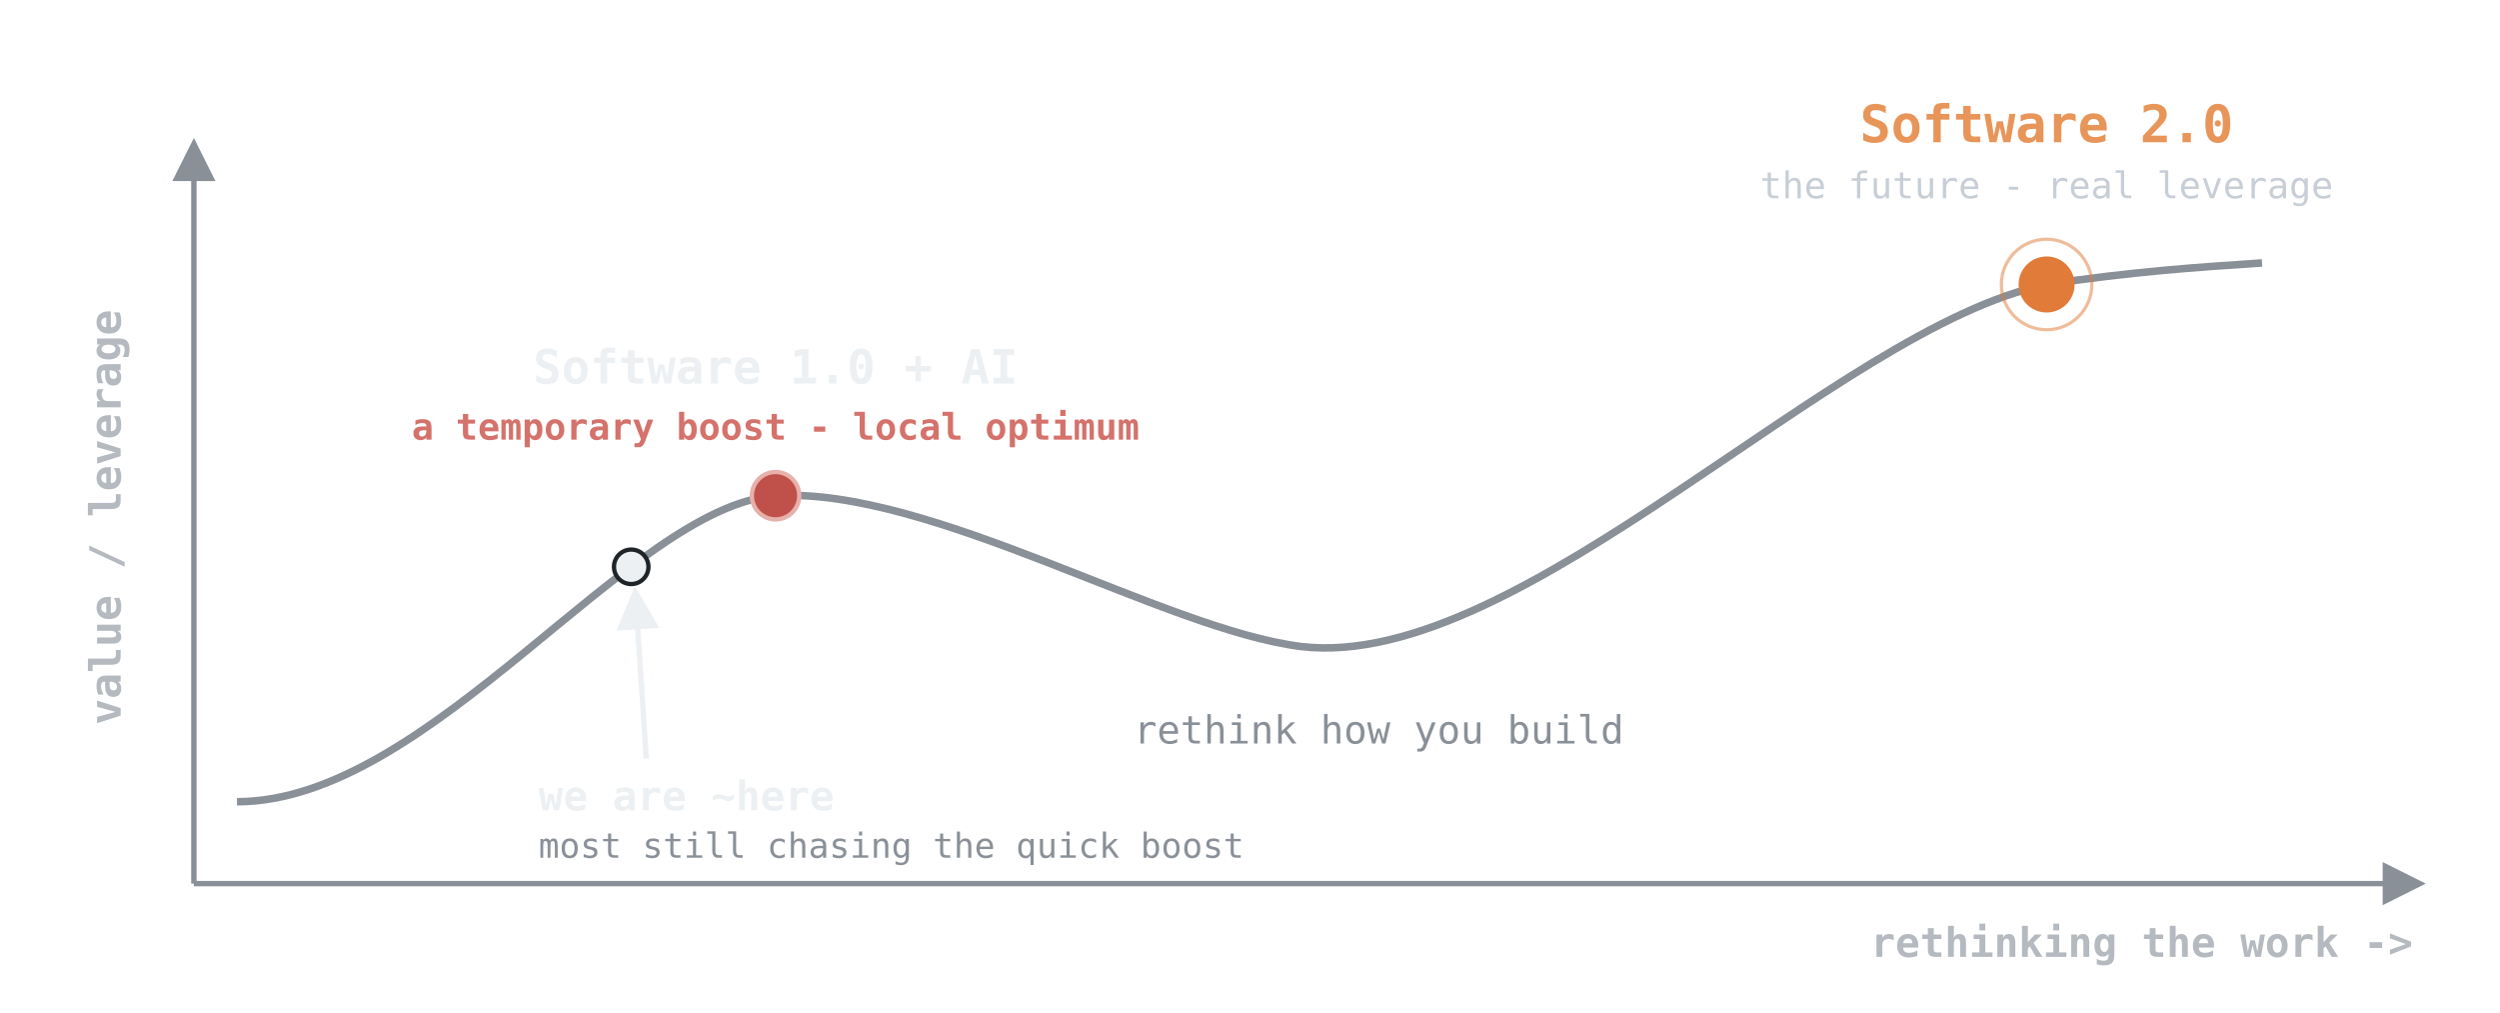
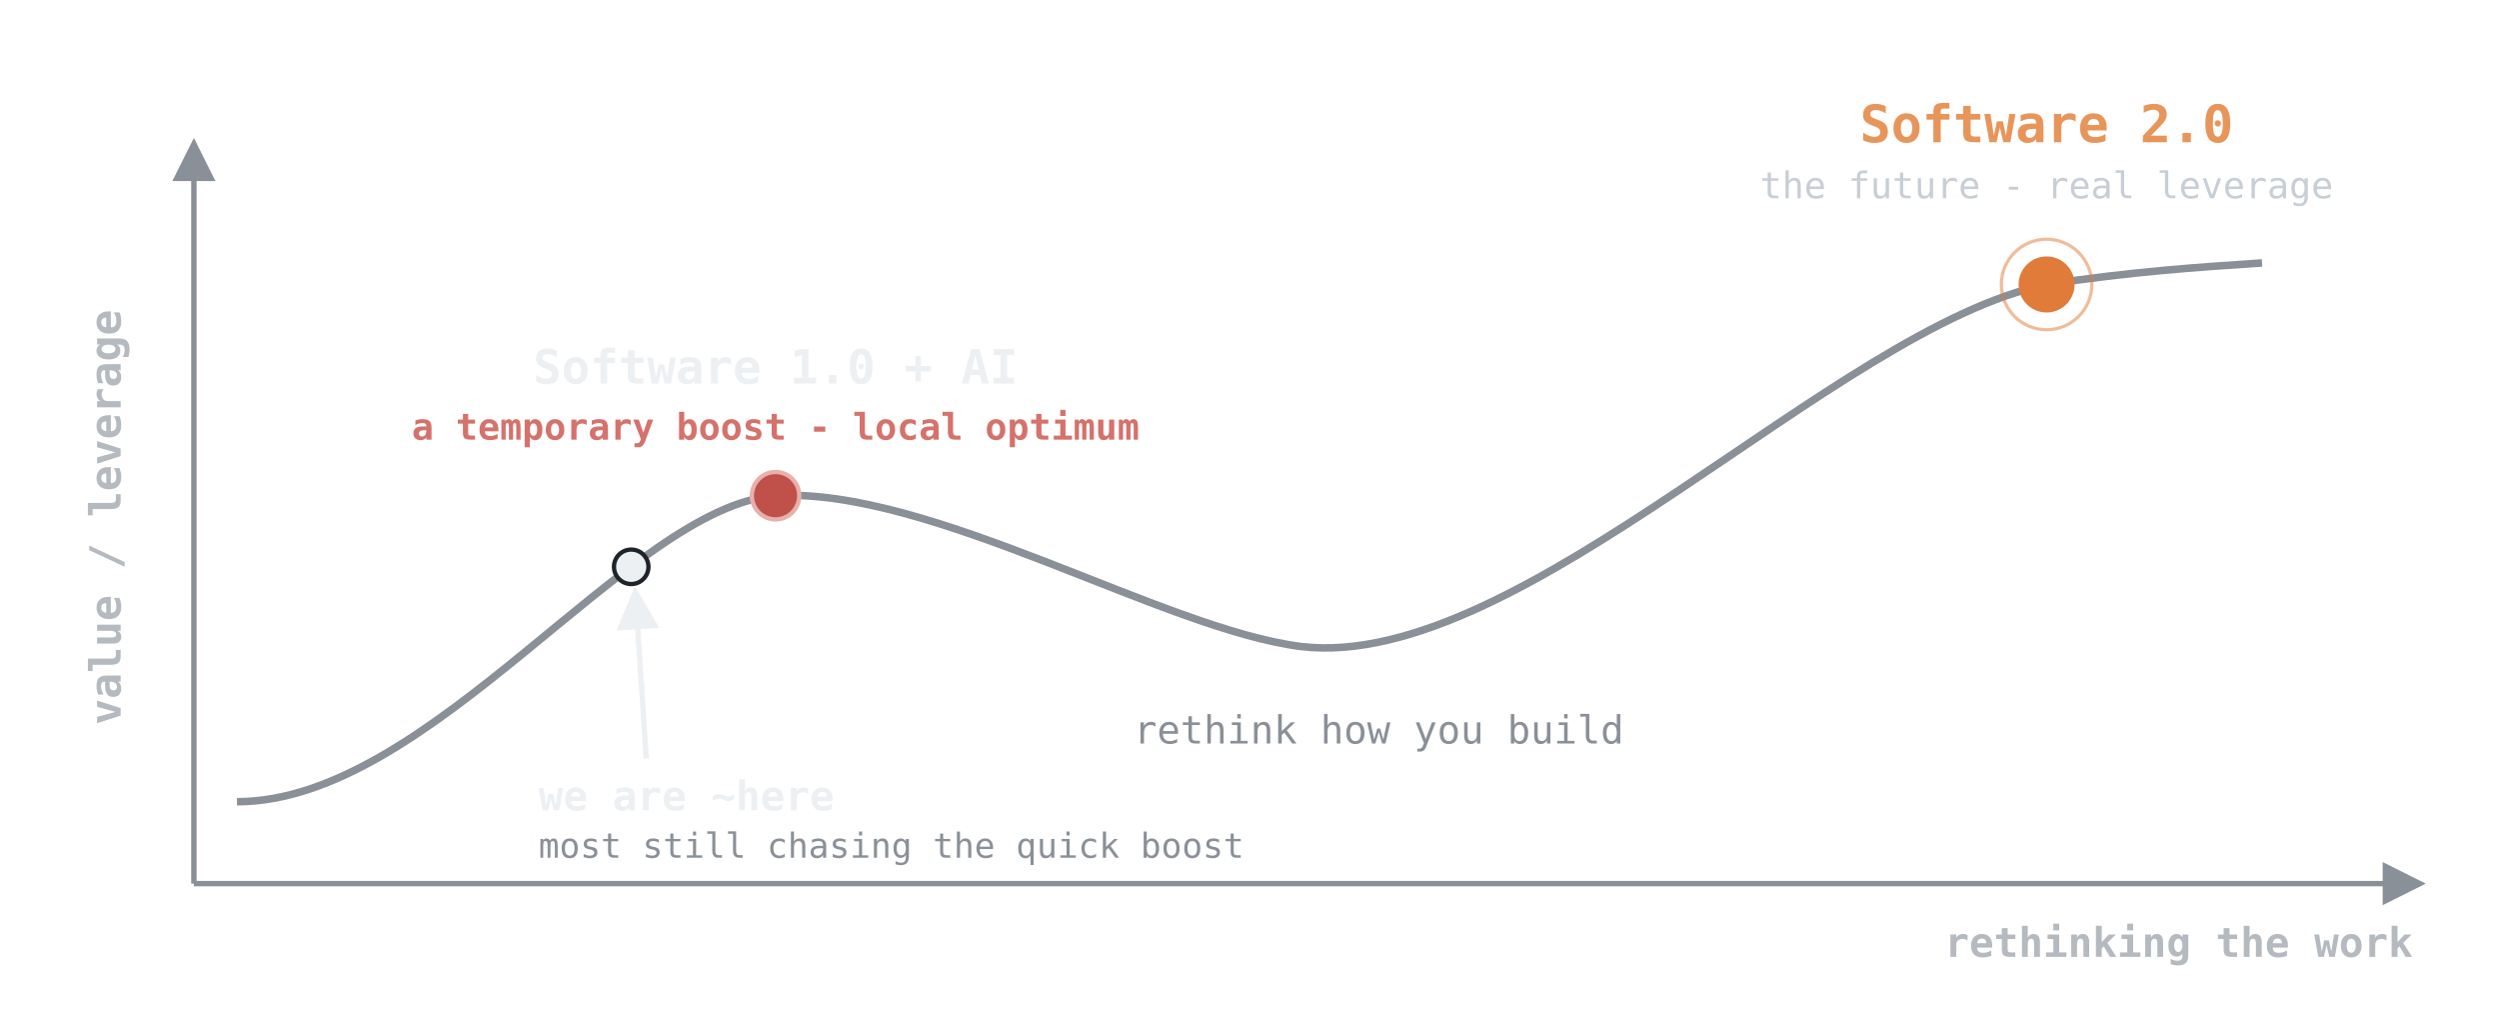
<svg xmlns="http://www.w3.org/2000/svg" viewBox="0 0 1160 470" font-family="'JetBrains Mono', ui-monospace, Menlo, Consolas, monospace">
  <defs>
    <marker id="lo-ax" viewBox="0 0 10 10" refX="7" refY="5" markerWidth="8" markerHeight="8" orient="auto-start-reverse">
      <path d="M0 0L10 5L0 10z" fill="#8A9098" />
    </marker>
    <marker id="lo-org" viewBox="0 0 10 10" refX="8" refY="5" markerWidth="8" markerHeight="8" orient="auto-start-reverse">
      <path d="M0 0L10 5L0 10z" fill="#E07B39" />
    </marker>
    <marker id="lo-here" viewBox="0 0 10 10" refX="8" refY="5" markerWidth="8" markerHeight="8" orient="auto-start-reverse">
      <path d="M0 0L10 5L0 10z" fill="#EDF0F3" />
    </marker>
  </defs>
  <line x1="90" y1="410" x2="90" y2="70" stroke="#8A9098" stroke-width="2.5" marker-end="url(#lo-ax)" />
  <line x1="90" y1="410" x2="1120" y2="410" stroke="#8A9098" stroke-width="2.5" marker-end="url(#lo-ax)" />
  <text x="56" y="240" text-anchor="middle" fill="#B4BAC0" font-size="20" font-weight="700" transform="rotate(-90 56 240)">value / leverage</text>
-   <text x="1120" y="444" text-anchor="end" fill="#B4BAC0" font-size="19" font-weight="700">rethinking the work -&gt;</text>
+   <text x="1120" y="444" text-anchor="end" fill="#B4BAC0" font-size="19" font-weight="700">rethinking the work</text>
  <path d="M 110 372 C 200 372 292 235 360 230 C 432 226 540 292 604 300 C 706 312 852 152 950 132 C 990 126 1020 124 1050 122" fill="none" stroke="#8A9098" stroke-width="3.5" stroke-linejoin="round" />
  <circle cx="360" cy="230" r="11" fill="#C0504A" stroke="#E7B0AB" stroke-width="2" />
  <text x="360" y="178" text-anchor="middle" fill="#EDF0F3" font-size="22" font-weight="700">Software 1.0 + AI</text>
  <text x="360" y="204" text-anchor="middle" fill="#D4726B" font-size="17" font-weight="700">a temporary boost - local optimum</text>
  <text x="640" y="345" text-anchor="middle" fill="#8A9098" font-size="18">rethink how you build</text>
  <circle cx="950" cy="132" r="13" fill="#E07B39" />
  <circle cx="950" cy="132" r="21" fill="none" stroke="#E07B39" stroke-width="1.5" stroke-opacity="0.5" />
  <text x="950" y="66" text-anchor="middle" fill="#E8955A" font-size="24" font-weight="700">Software 2.0</text>
  <text x="950" y="92" text-anchor="middle" fill="#C7CED6" font-size="17">the future - real leverage</text>
  <circle cx="293" cy="263" r="8" fill="#EDF0F3" stroke="#1F2429" stroke-width="2" />
  <line x1="300" y1="352" x2="295" y2="276" stroke="#EDF0F3" stroke-width="2.5" marker-end="url(#lo-here)" />
  <text x="250" y="376" fill="#EDF0F3" font-size="19" font-weight="700">we are ~here</text>
  <text x="250" y="398" fill="#8A9098" font-size="16">most still chasing the quick boost</text>
</svg>
